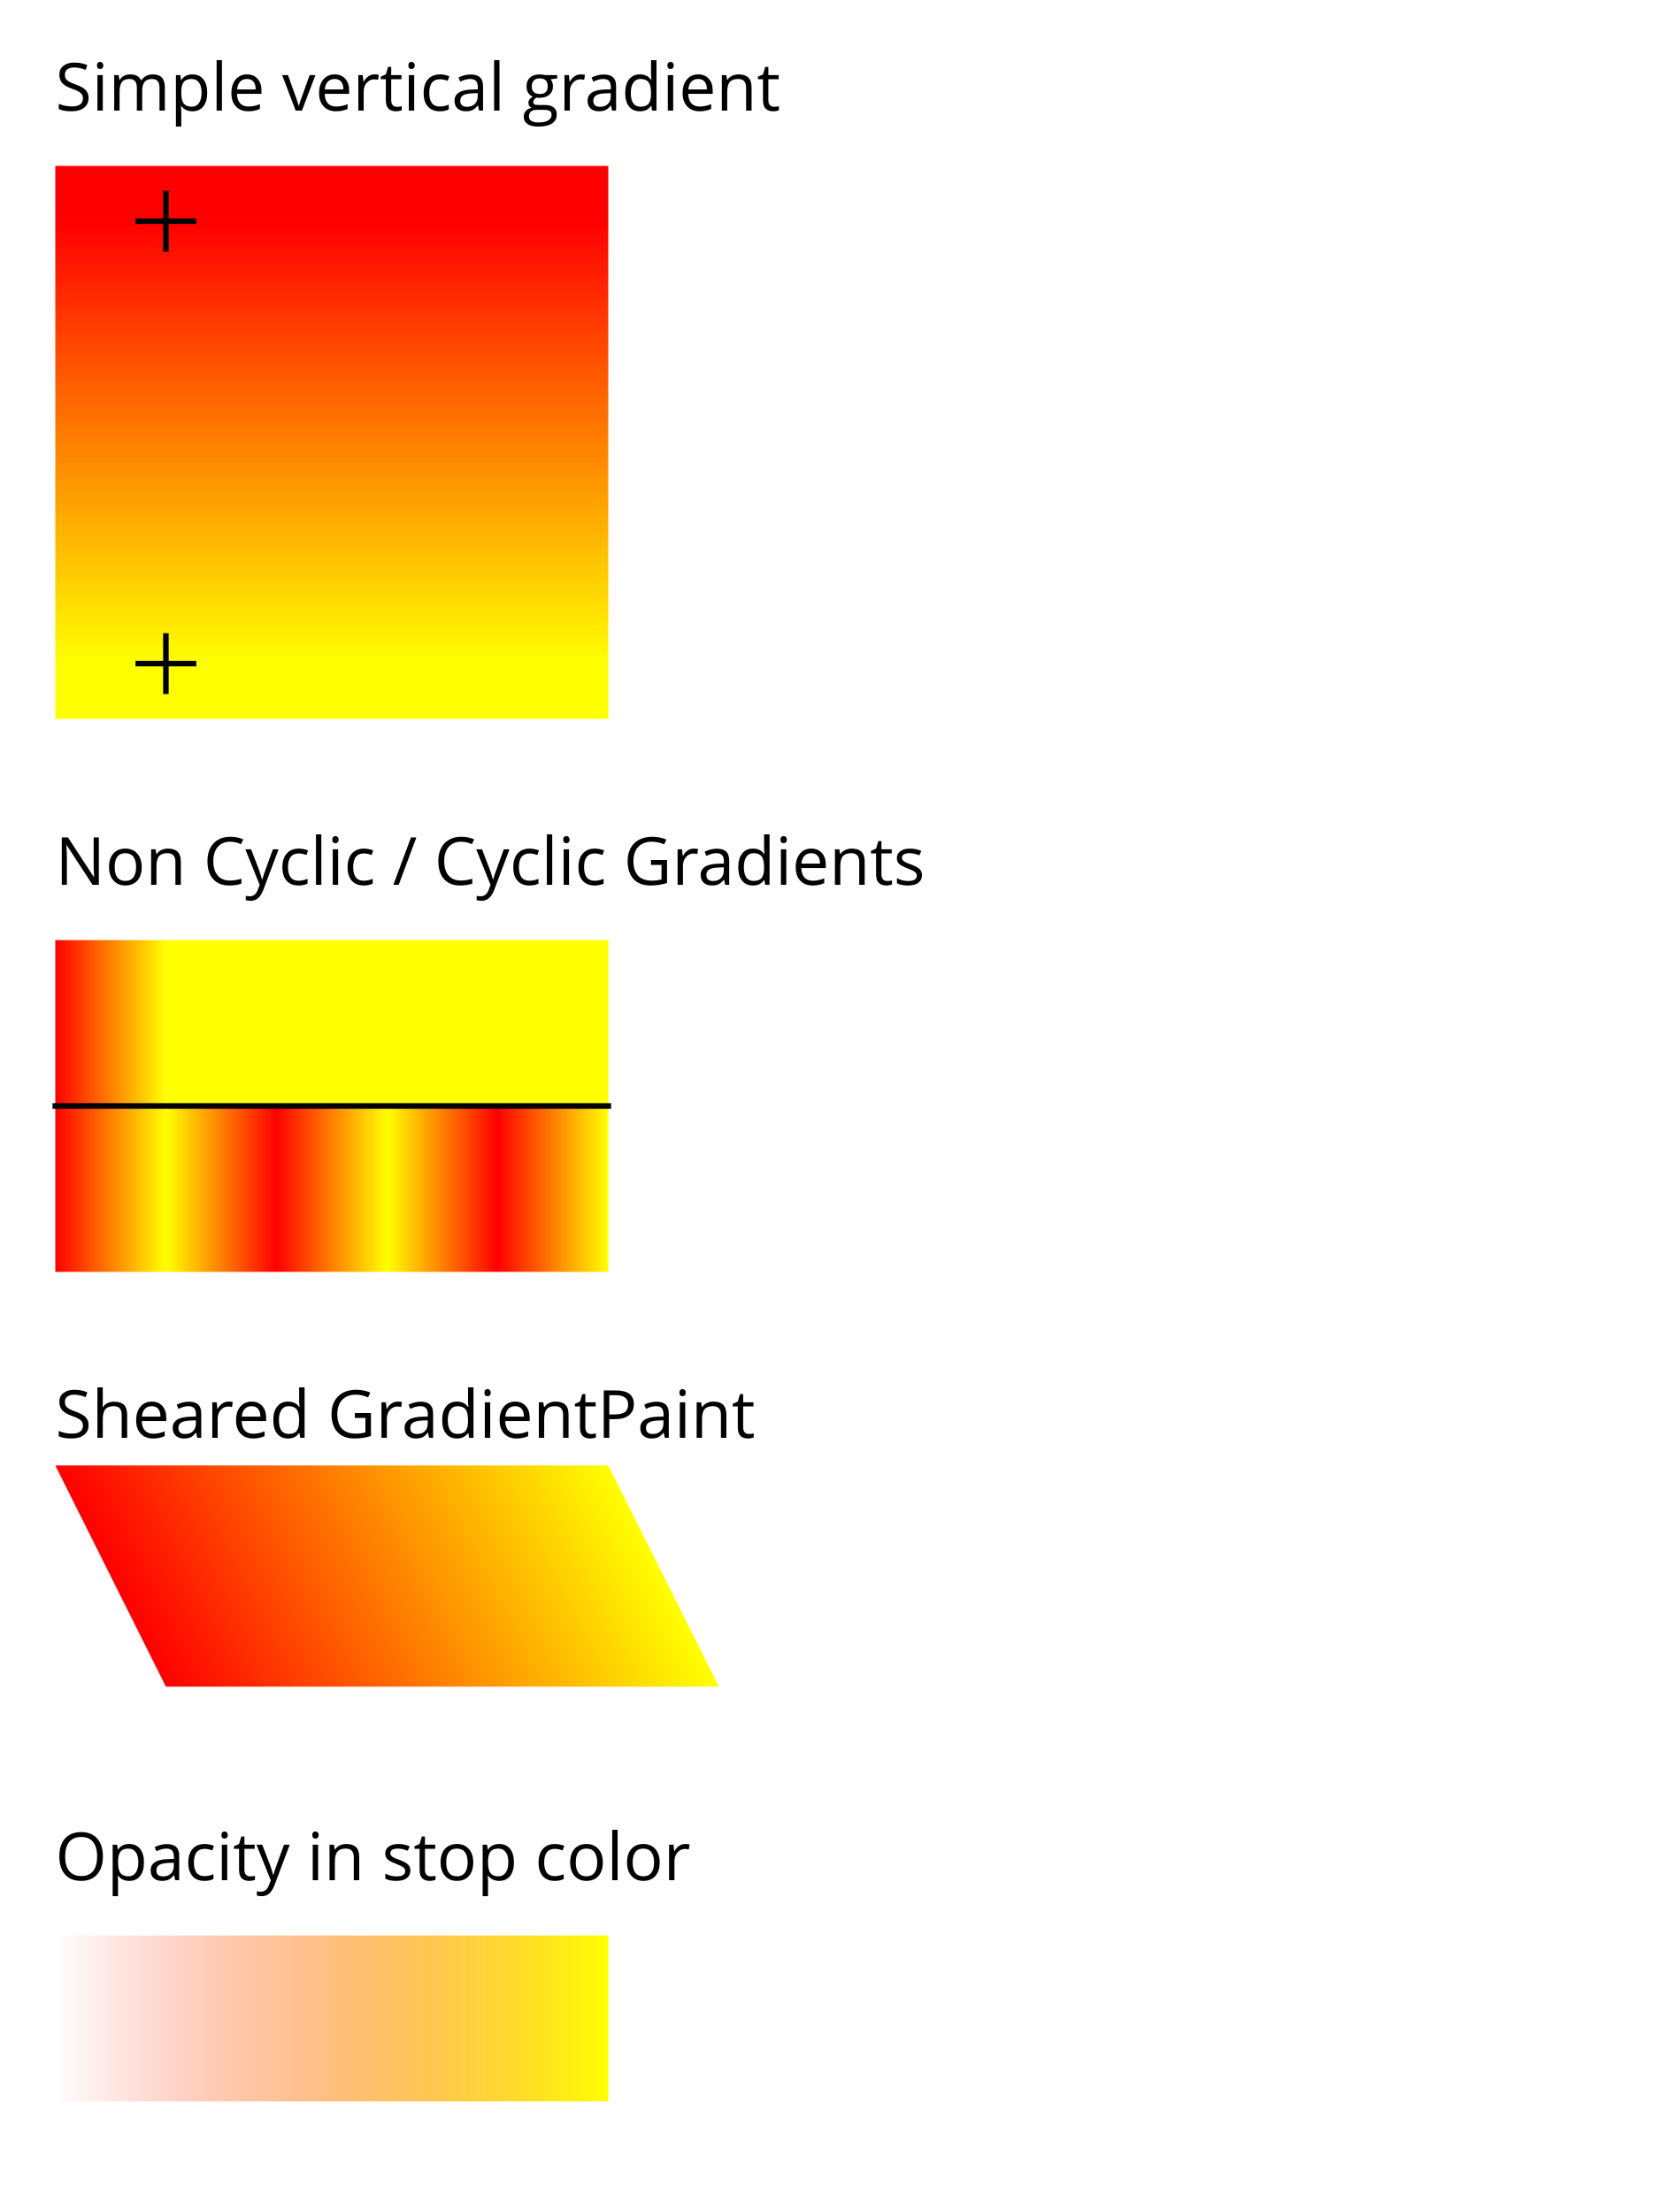
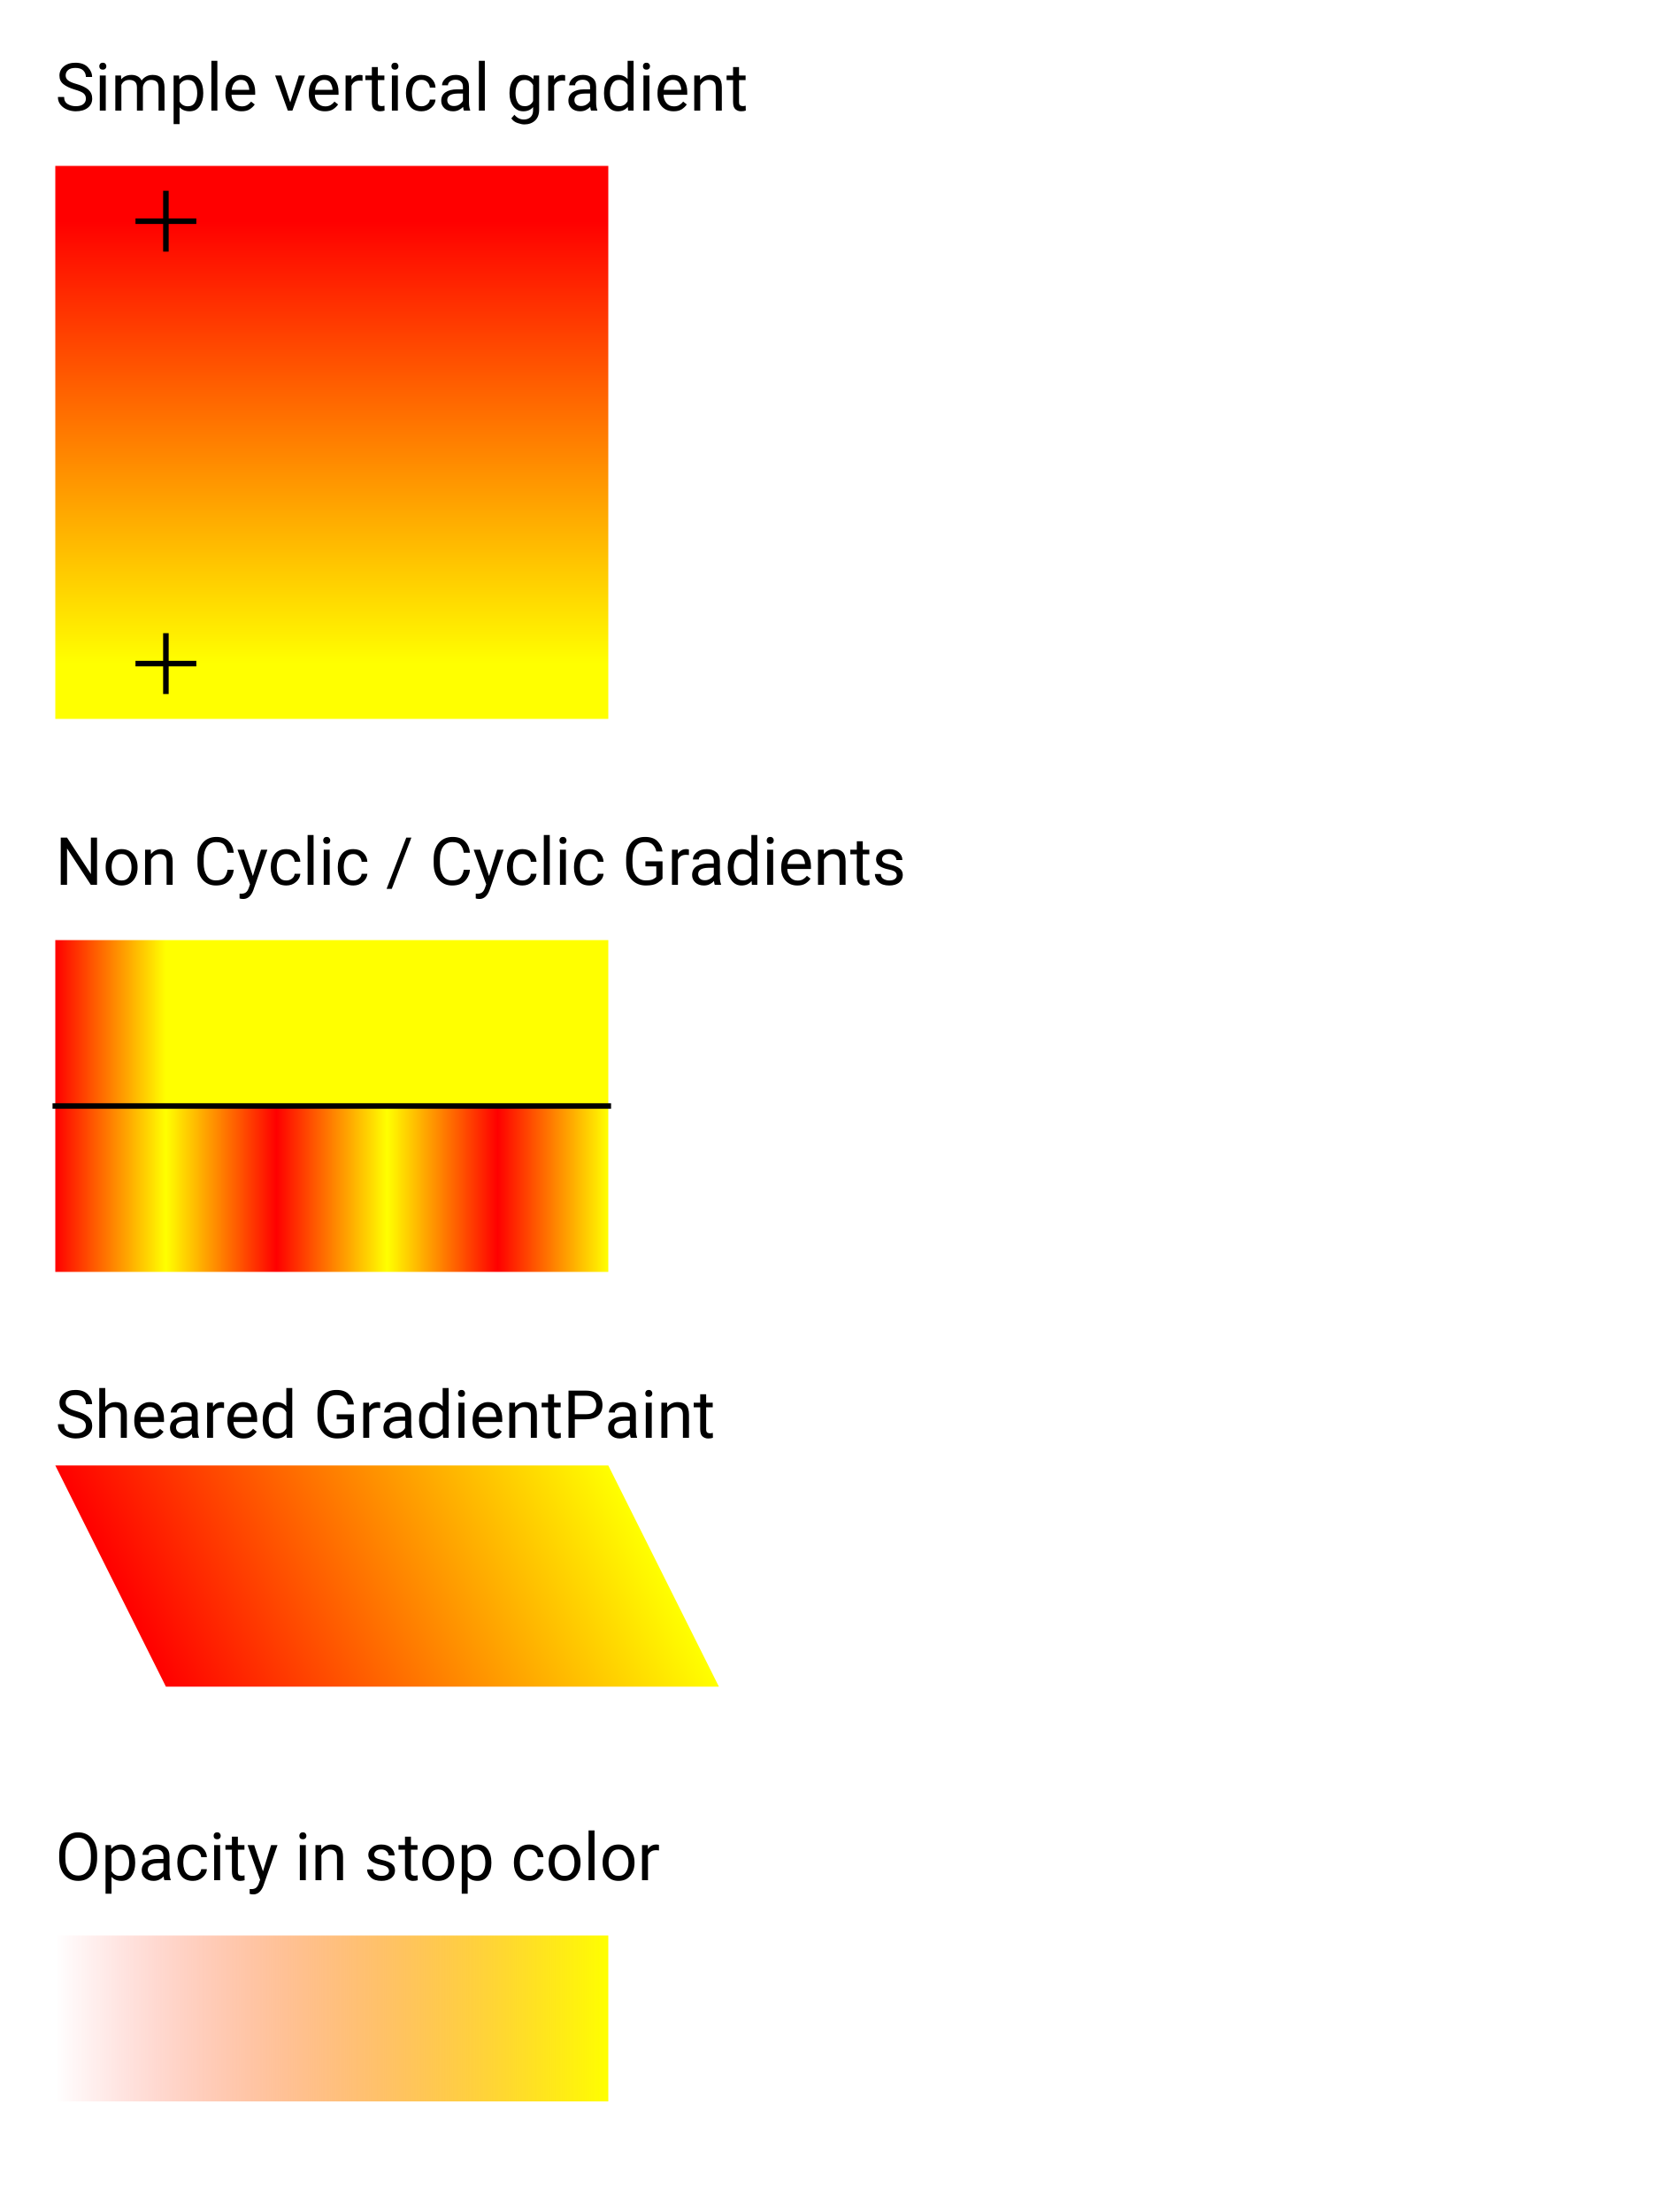
- <svg xmlns="http://www.w3.org/2000/svg" fill-opacity="1" color-rendering="auto" color-interpolation="auto" text-rendering="auto" stroke="black" stroke-linecap="square" width="300" stroke-miterlimit="10" shape-rendering="auto" stroke-opacity="1" fill="black" stroke-dasharray="none" font-weight="normal" stroke-width="1" height="400" font-family="'Open Sans'" font-style="normal" stroke-linejoin="miter" font-size="12px" stroke-dashoffset="0" image-rendering="auto">
+ <svg xmlns="http://www.w3.org/2000/svg" fill-opacity="1" color-rendering="auto" color-interpolation="auto" text-rendering="auto" stroke="black" stroke-linecap="square" width="300" stroke-miterlimit="10" shape-rendering="auto" stroke-opacity="1" fill="black" stroke-dasharray="none" font-weight="normal" stroke-width="1" height="400" font-family="'Roboto'" font-style="normal" stroke-linejoin="miter" font-size="12px" stroke-dashoffset="0" image-rendering="auto">
  <defs id="genericDefs" />
  <g>
    <defs id="defs1">
      <linearGradient x1="30" gradientUnits="userSpaceOnUse" x2="30" y1="40" y2="120" id="linearGradient1" spreadMethod="pad">
        <stop stop-opacity="1" stop-color="red" offset="0%" />
        <stop stop-opacity="1" stop-color="yellow" offset="100%" />
      </linearGradient>
      <linearGradient x1="0" gradientUnits="userSpaceOnUse" x2="20" y1="0" y2="0" id="linearGradient2" spreadMethod="pad">
        <stop stop-opacity="1" stop-color="red" offset="0%" />
        <stop stop-opacity="1" stop-color="yellow" offset="100%" />
      </linearGradient>
      <linearGradient x1="0" gradientUnits="userSpaceOnUse" x2="20" y1="0" y2="0" id="linearGradient3" spreadMethod="reflect">
        <stop stop-opacity="1" stop-color="red" offset="0%" />
        <stop stop-opacity="1" stop-color="yellow" offset="100%" />
      </linearGradient>
      <linearGradient x1="0" gradientUnits="userSpaceOnUse" x2="100" y1="0" y2="0" id="linearGradient4" spreadMethod="pad">
        <stop stop-opacity="1" stop-color="red" offset="0%" />
        <stop stop-opacity="1" stop-color="yellow" offset="100%" />
      </linearGradient>
      <linearGradient x1="10" gradientUnits="userSpaceOnUse" x2="110" y1="30" y2="30" id="linearGradient5" spreadMethod="pad">
        <stop stop-opacity="0" stop-color="rgb(255,0,0)" offset="0%" />
        <stop stop-opacity="1" stop-color="yellow" offset="100%" />
      </linearGradient>
    </defs>
    <g text-rendering="optimizeLegibility">
      <text x="10" xml:space="preserve" y="20" stroke="none">Simple vertical gradient</text>
      <rect fill="url(#linearGradient1)" x="10" width="100" height="100" y="30" stroke="none" />
      <path fill="none" d="M-5 0 L5 0 M0 -5 L0 5" transform="translate(30,40)" />
    </g>
    <g text-rendering="optimizeLegibility" transform="translate(30,120)">
      <path fill="none" d="M-5 0 L5 0 M0 -5 L0 5" />
    </g>
    <g text-rendering="optimizeLegibility" transform="translate(0,140)">
      <text x="10" xml:space="preserve" y="20" stroke="none">Non Cyclic / Cyclic Gradients</text>
      <rect x="0" y="0" transform="translate(10,30)" fill="url(#linearGradient2)" width="100" height="30" stroke="none" />
      <rect x="0" y="0" transform="translate(10,60)" fill="url(#linearGradient3)" width="100" height="30" stroke="none" />
      <line y2="0" fill="none" x1="0" x2="100" transform="translate(10,60)" y1="0" />
    </g>
    <g text-rendering="optimizeLegibility" transform="translate(0,240)">
      <text x="10" xml:space="preserve" y="20" stroke="none">Sheared GradientPaint</text>
      <rect x="0" y="0" transform="translate(10,25) matrix(1,0,0.5,1,0,0)" fill="url(#linearGradient4)" width="100" height="40" stroke="none" />
    </g>
    <g text-rendering="optimizeLegibility" transform="translate(0,320)">
      <text x="10" xml:space="preserve" y="20" stroke="none">Opacity in stop color</text>
      <rect fill="url(#linearGradient5)" x="10" width="100" height="30" y="30" stroke="none" />
    </g>
  </g>
</svg>
